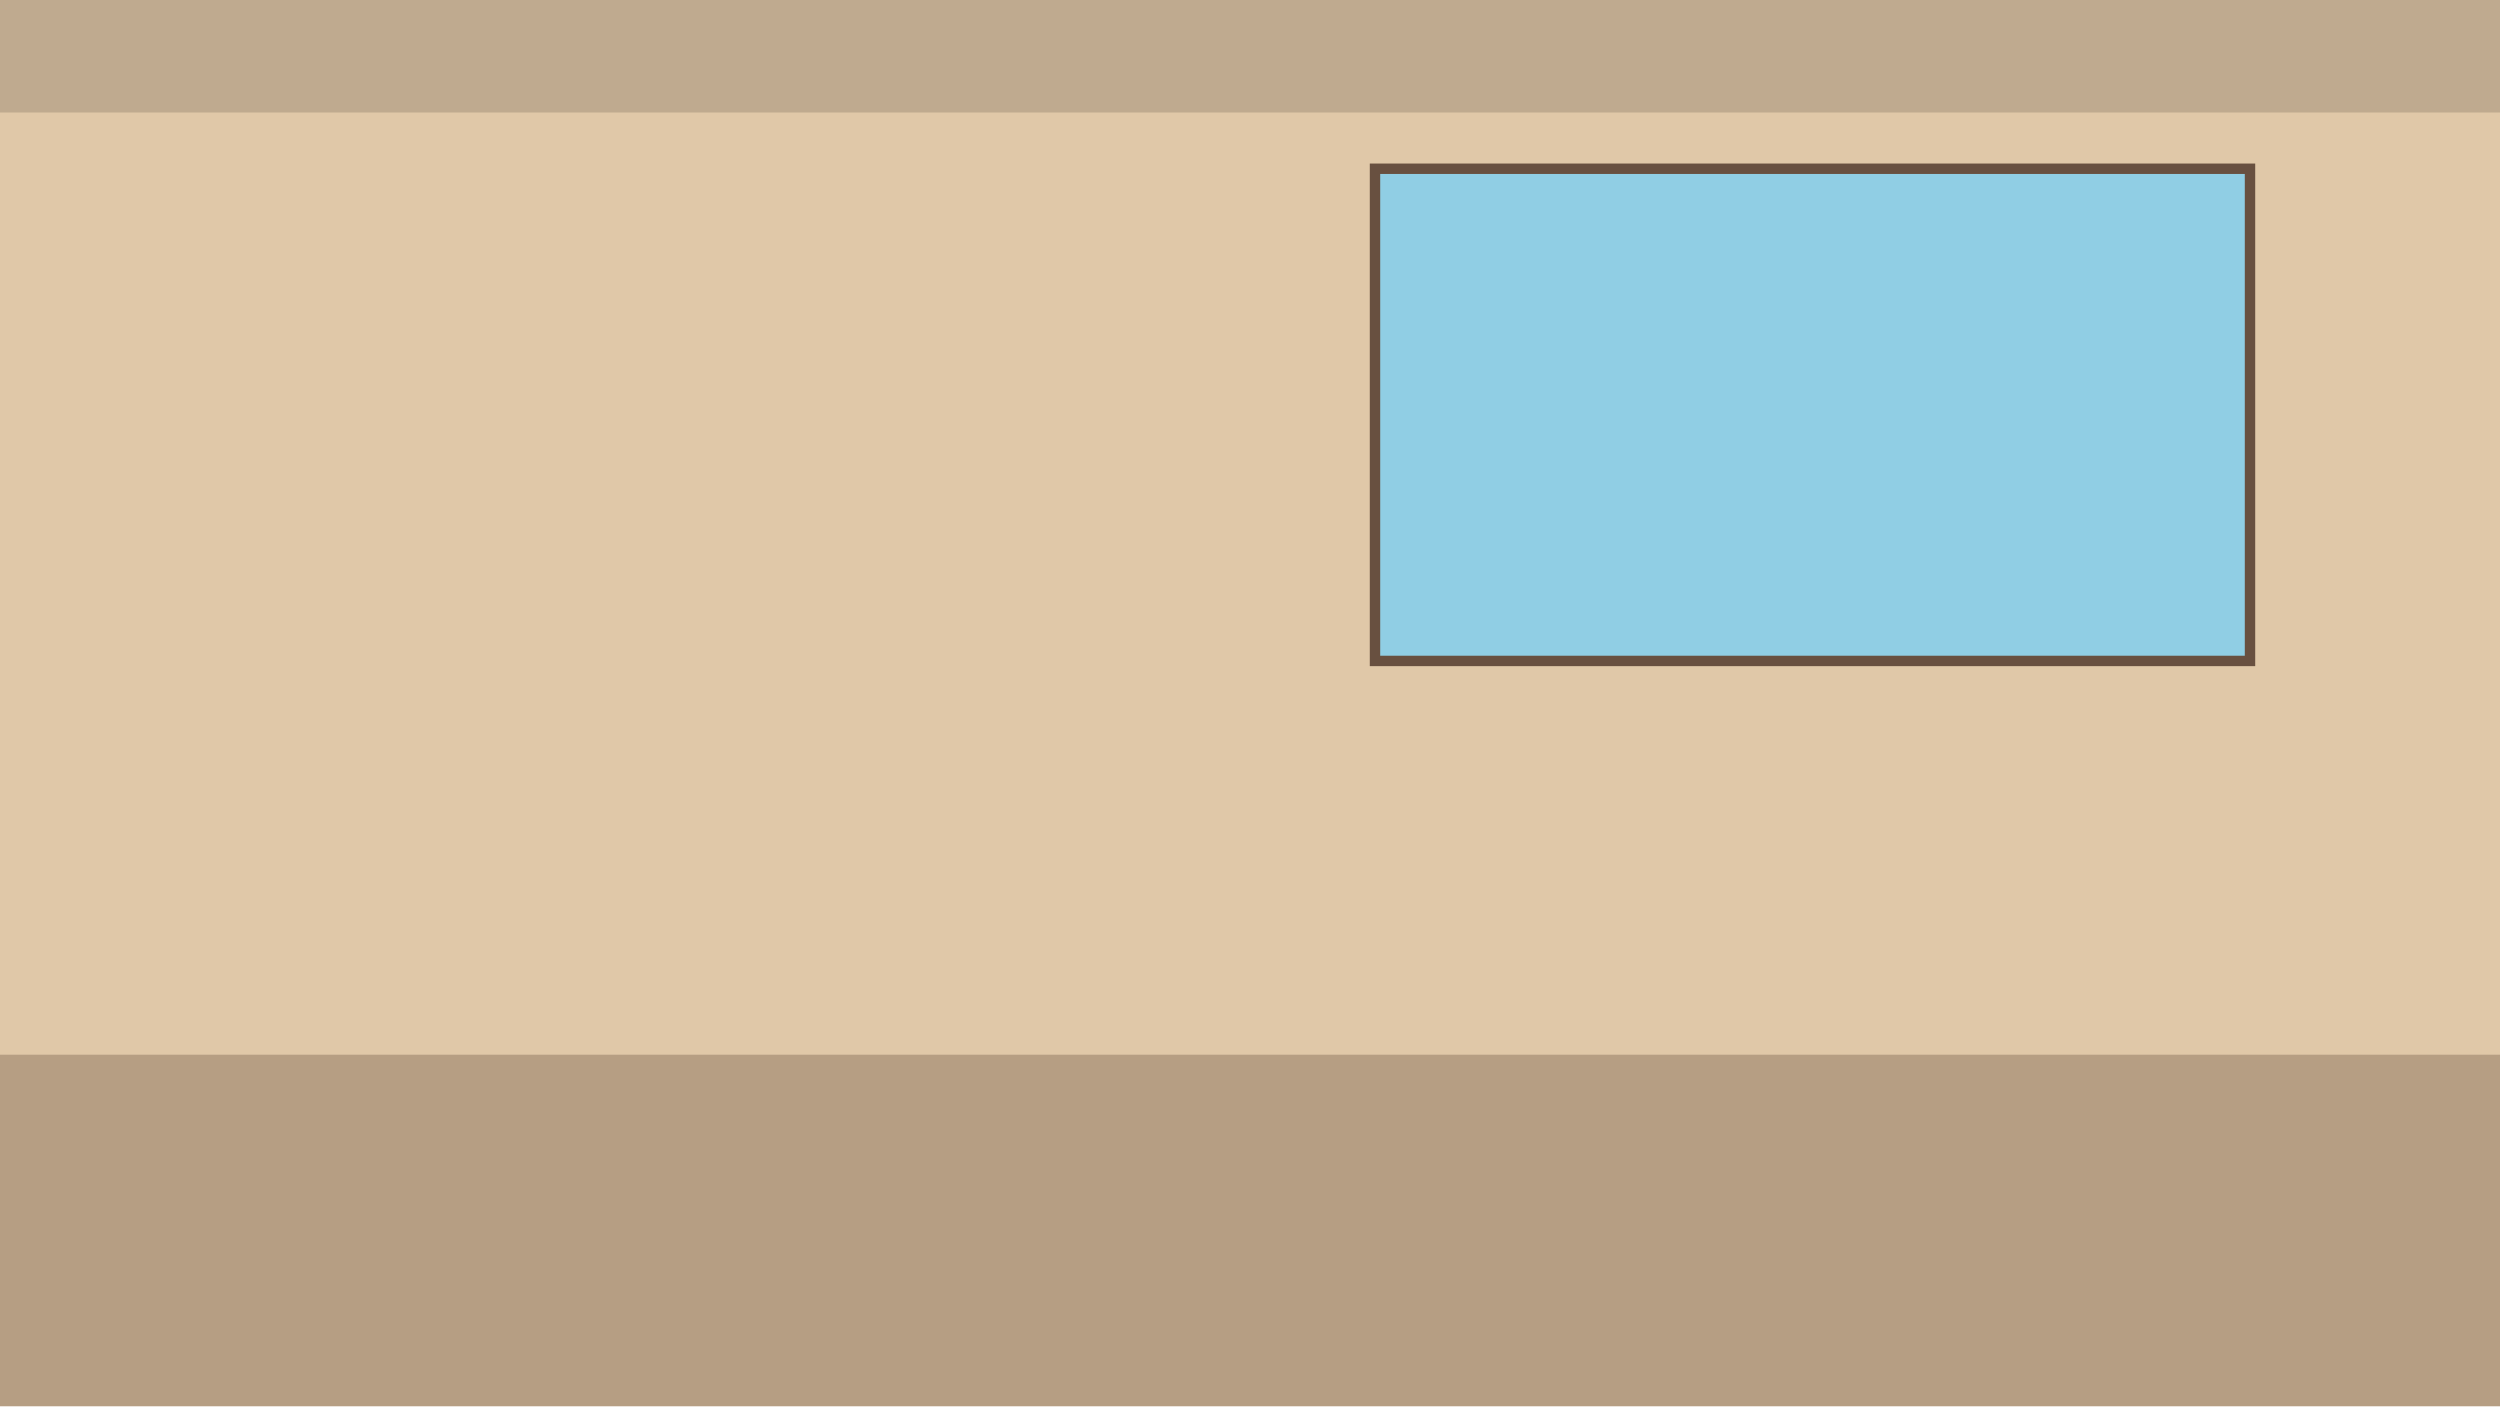
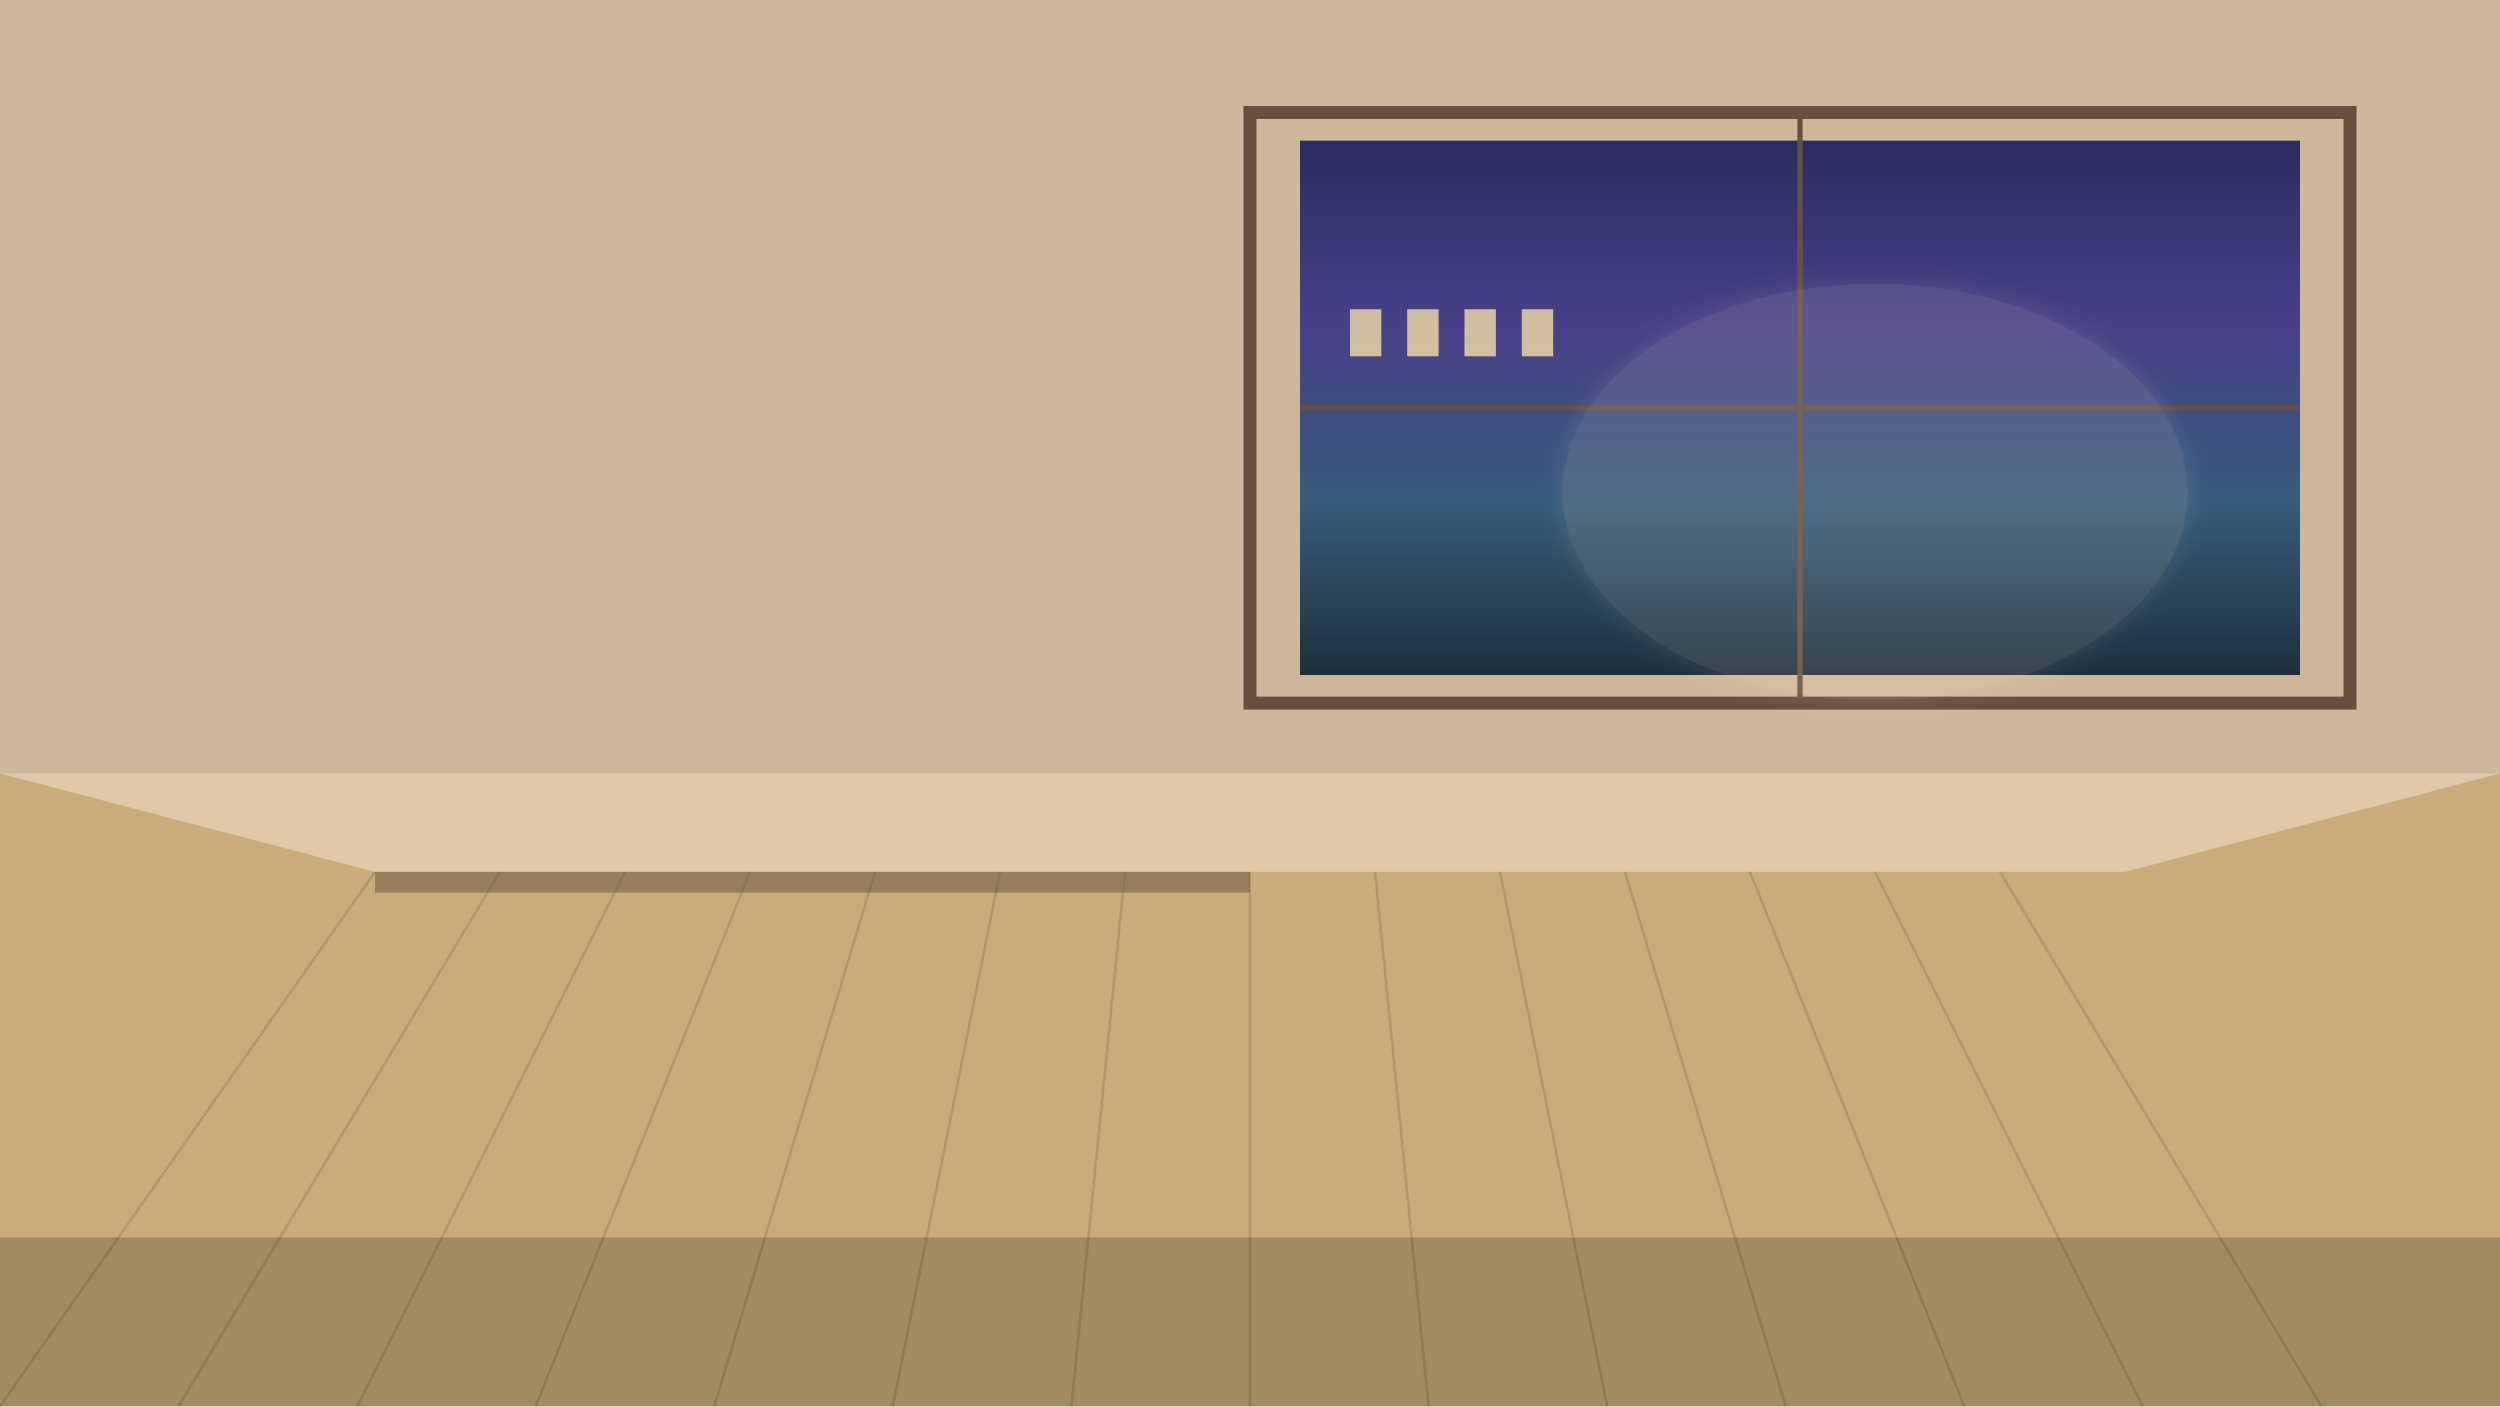
<svg xmlns="http://www.w3.org/2000/svg" viewBox="0 0 960 540" width="960" height="540">
+   <defs>
+     <linearGradient id="skyTop" x1="0" y1="0" x2="0" y2="1">
+       <stop offset="0%" stop-color="#1a1048" />
+       <stop offset="35%" stop-color="#3d2878" />
+       <stop offset="68%" stop-color="#284868" />
+       <stop offset="100%" stop-color="#0c1420" />
+     </linearGradient>
+     <linearGradient id="skyDay" x1="0" y1="0" x2="0" y2="1">
+       <stop offset="0%" stop-color="#7ec8ff" />
+       <stop offset="45%" stop-color="#a8d8f8" />
+       <stop offset="78%" stop-color="#e8c878" />
+       <stop offset="100%" stop-color="#88b868" />
+     </linearGradient>
+     <linearGradient id="skySunset" x1="0" y1="0" x2="0" y2="1">
+       <stop offset="0%" stop-color="#ff6b4a" />
+       <stop offset="28%" stop-color="#d84888" />
+       <stop offset="55%" stop-color="#683878" />
+       <stop offset="100%" stop-color="#120818" />
+     </linearGradient>
+     <linearGradient id="haze" x1="0" y1="0.4" x2="0" y2="1">
+       <stop offset="0%" stop-color="#fff" stop-opacity="0" />
+       <stop offset="100%" stop-color="#c8d8f0" stop-opacity="0.22" />
+     </linearGradient>
+     <filter id="softGlow" x="-40%" y="-40%" width="180%" height="180%">
+       <feGaussianBlur stdDeviation="4" result="b" />
+       <feMerge>
+         <feMergeNode in="b" />
+         <feMergeNode in="SourceGraphic" />
+       </feMerge>
+     </filter>
+     <filter id="neonGlow" x="-60%" y="-60%" width="220%" height="220%">
+       <feGaussianBlur stdDeviation="6" result="b" />
+       <feMerge>
+         <feMergeNode in="b" />
+         <feMergeNode in="b" />
+         <feMergeNode in="SourceGraphic" />
+       </feMerge>
+     </filter>
+     <filter id="paintSoft" x="-2%" y="-2%" width="104%" height="104%">
+       <feGaussianBlur stdDeviation="0.6" />
+     </filter>
+     <radialGradient id="sunDisc" cx="0.5" cy="0.5" r="0.5">
+       <stop offset="0%" stop-color="#fff8e8" />
+       <stop offset="55%" stop-color="#ffd080" />
+       <stop offset="100%" stop-color="#ff904000" />
+     </radialGradient>
+     <radialGradient id="moonGlow" cx="0.5" cy="0.5" r="0.5">
+       <stop offset="0%" stop-color="#fffef8" />
+       <stop offset="40%" stop-color="#e8e0f0" />
+       <stop offset="100%" stop-color="#e8e0f000" />
+     </radialGradient>
+   </defs>
  <rect width="960" height="540" fill="#e0c8a8" />
-   <rect x="0" y="405" width="960" height="135" fill="#685040" opacity="0.35" />
-   <rect x="528" y="64.8" width="336" height="189" fill="#87ceeb" opacity="0.9" />
-   <rect x="528" y="64.8" width="336" height="189" fill="none" stroke="#685040" stroke-width="4" />
-   <rect x="0" y="0" width="960" height="43.2" fill="#000" opacity="0.15" />
+   <polygon points="0,297 0,540 960,540 960,297 816,334.8 144,334.8" fill="#c8a878" opacity="0.9" />
+   <line x1="0" y1="540" x2="144" y2="334.8" stroke="#000" stroke-opacity="0.12" stroke-width="1" />
+   <line x1="68.571" y1="540" x2="192" y2="334.8" stroke="#000" stroke-opacity="0.12" stroke-width="1" />
+   <line x1="137.143" y1="540" x2="240" y2="334.8" stroke="#000" stroke-opacity="0.12" stroke-width="1" />
+   <line x1="205.714" y1="540" x2="288" y2="334.8" stroke="#000" stroke-opacity="0.12" stroke-width="1" />
+   <line x1="274.286" y1="540" x2="336" y2="334.8" stroke="#000" stroke-opacity="0.12" stroke-width="1" />
+   <line x1="342.857" y1="540" x2="384" y2="334.8" stroke="#000" stroke-opacity="0.12" stroke-width="1" />
+   <line x1="411.429" y1="540" x2="432" y2="334.8" stroke="#000" stroke-opacity="0.12" stroke-width="1" />
+   <line x1="480" y1="540" x2="480" y2="334.8" stroke="#000" stroke-opacity="0.12" stroke-width="1" />
+   <line x1="548.571" y1="540" x2="528" y2="334.8" stroke="#000" stroke-opacity="0.12" stroke-width="1" />
+   <line x1="617.143" y1="540" x2="576" y2="334.8" stroke="#000" stroke-opacity="0.12" stroke-width="1" />
+   <line x1="685.714" y1="540" x2="624" y2="334.8" stroke="#000" stroke-opacity="0.12" stroke-width="1" />
+   <line x1="754.286" y1="540" x2="672" y2="334.8" stroke="#000" stroke-opacity="0.12" stroke-width="1" />
+   <line x1="822.857" y1="540" x2="720" y2="334.8" stroke="#000" stroke-opacity="0.12" stroke-width="1" />
+   <line x1="891.429" y1="540" x2="768" y2="334.8" stroke="#000" stroke-opacity="0.12" stroke-width="1" />
+   <rect x="0" y="0" width="960" height="297" fill="#000" opacity="0.08" />
+   <rect x="499.2" y="54" width="384" height="205.2" fill="#87ceeb" />
+   <rect x="499.2" y="54" width="384" height="205.2" fill="url(#skyTop)" opacity="0.85" />
+   <rect x="518.4" y="118.8" width="12" height="18" fill="#ffe8a8" opacity="0.5" />
+   <rect x="540.4" y="118.8" width="12" height="18" fill="#ffe8a8" opacity="0.5" />
+   <rect x="562.4" y="118.8" width="12" height="18" fill="#ffe8a8" opacity="0.5" />
+   <rect x="584.4" y="118.8" width="12" height="18" fill="#ffe8a8" opacity="0.5" />
+   <rect x="518.4" y="118.8" width="12" height="18" fill="#ffe8a8" opacity="0.5" />
+   <rect x="540.4" y="118.8" width="12" height="18" fill="#ffe8a8" opacity="0.5" />
+   <rect x="562.4" y="118.8" width="12" height="18" fill="#ffe8a8" opacity="0.5" />
+   <rect x="584.4" y="118.8" width="12" height="18" fill="#ffe8a8" opacity="0.5" />
+   <rect x="480" y="43.2" width="422.4" height="226.8" fill="none" stroke="#685040" stroke-width="5" />
+   <path d="M691.2 43.2 L691.2 270 M499.2 156.6 L883.2 156.6" stroke="#685040" stroke-width="2" />
+   <ellipse cx="720" cy="189" rx="120" ry="80" fill="#ffe8c8" opacity="0.12" filter="url(#softGlow)" />
+   <rect x="144" y="334.8" width="336" height="8" fill="#685040" opacity="0.5" />
+   <rect x="0" y="475.2" width="960" height="64.8" fill="#000" opacity="0.2" />
</svg>
